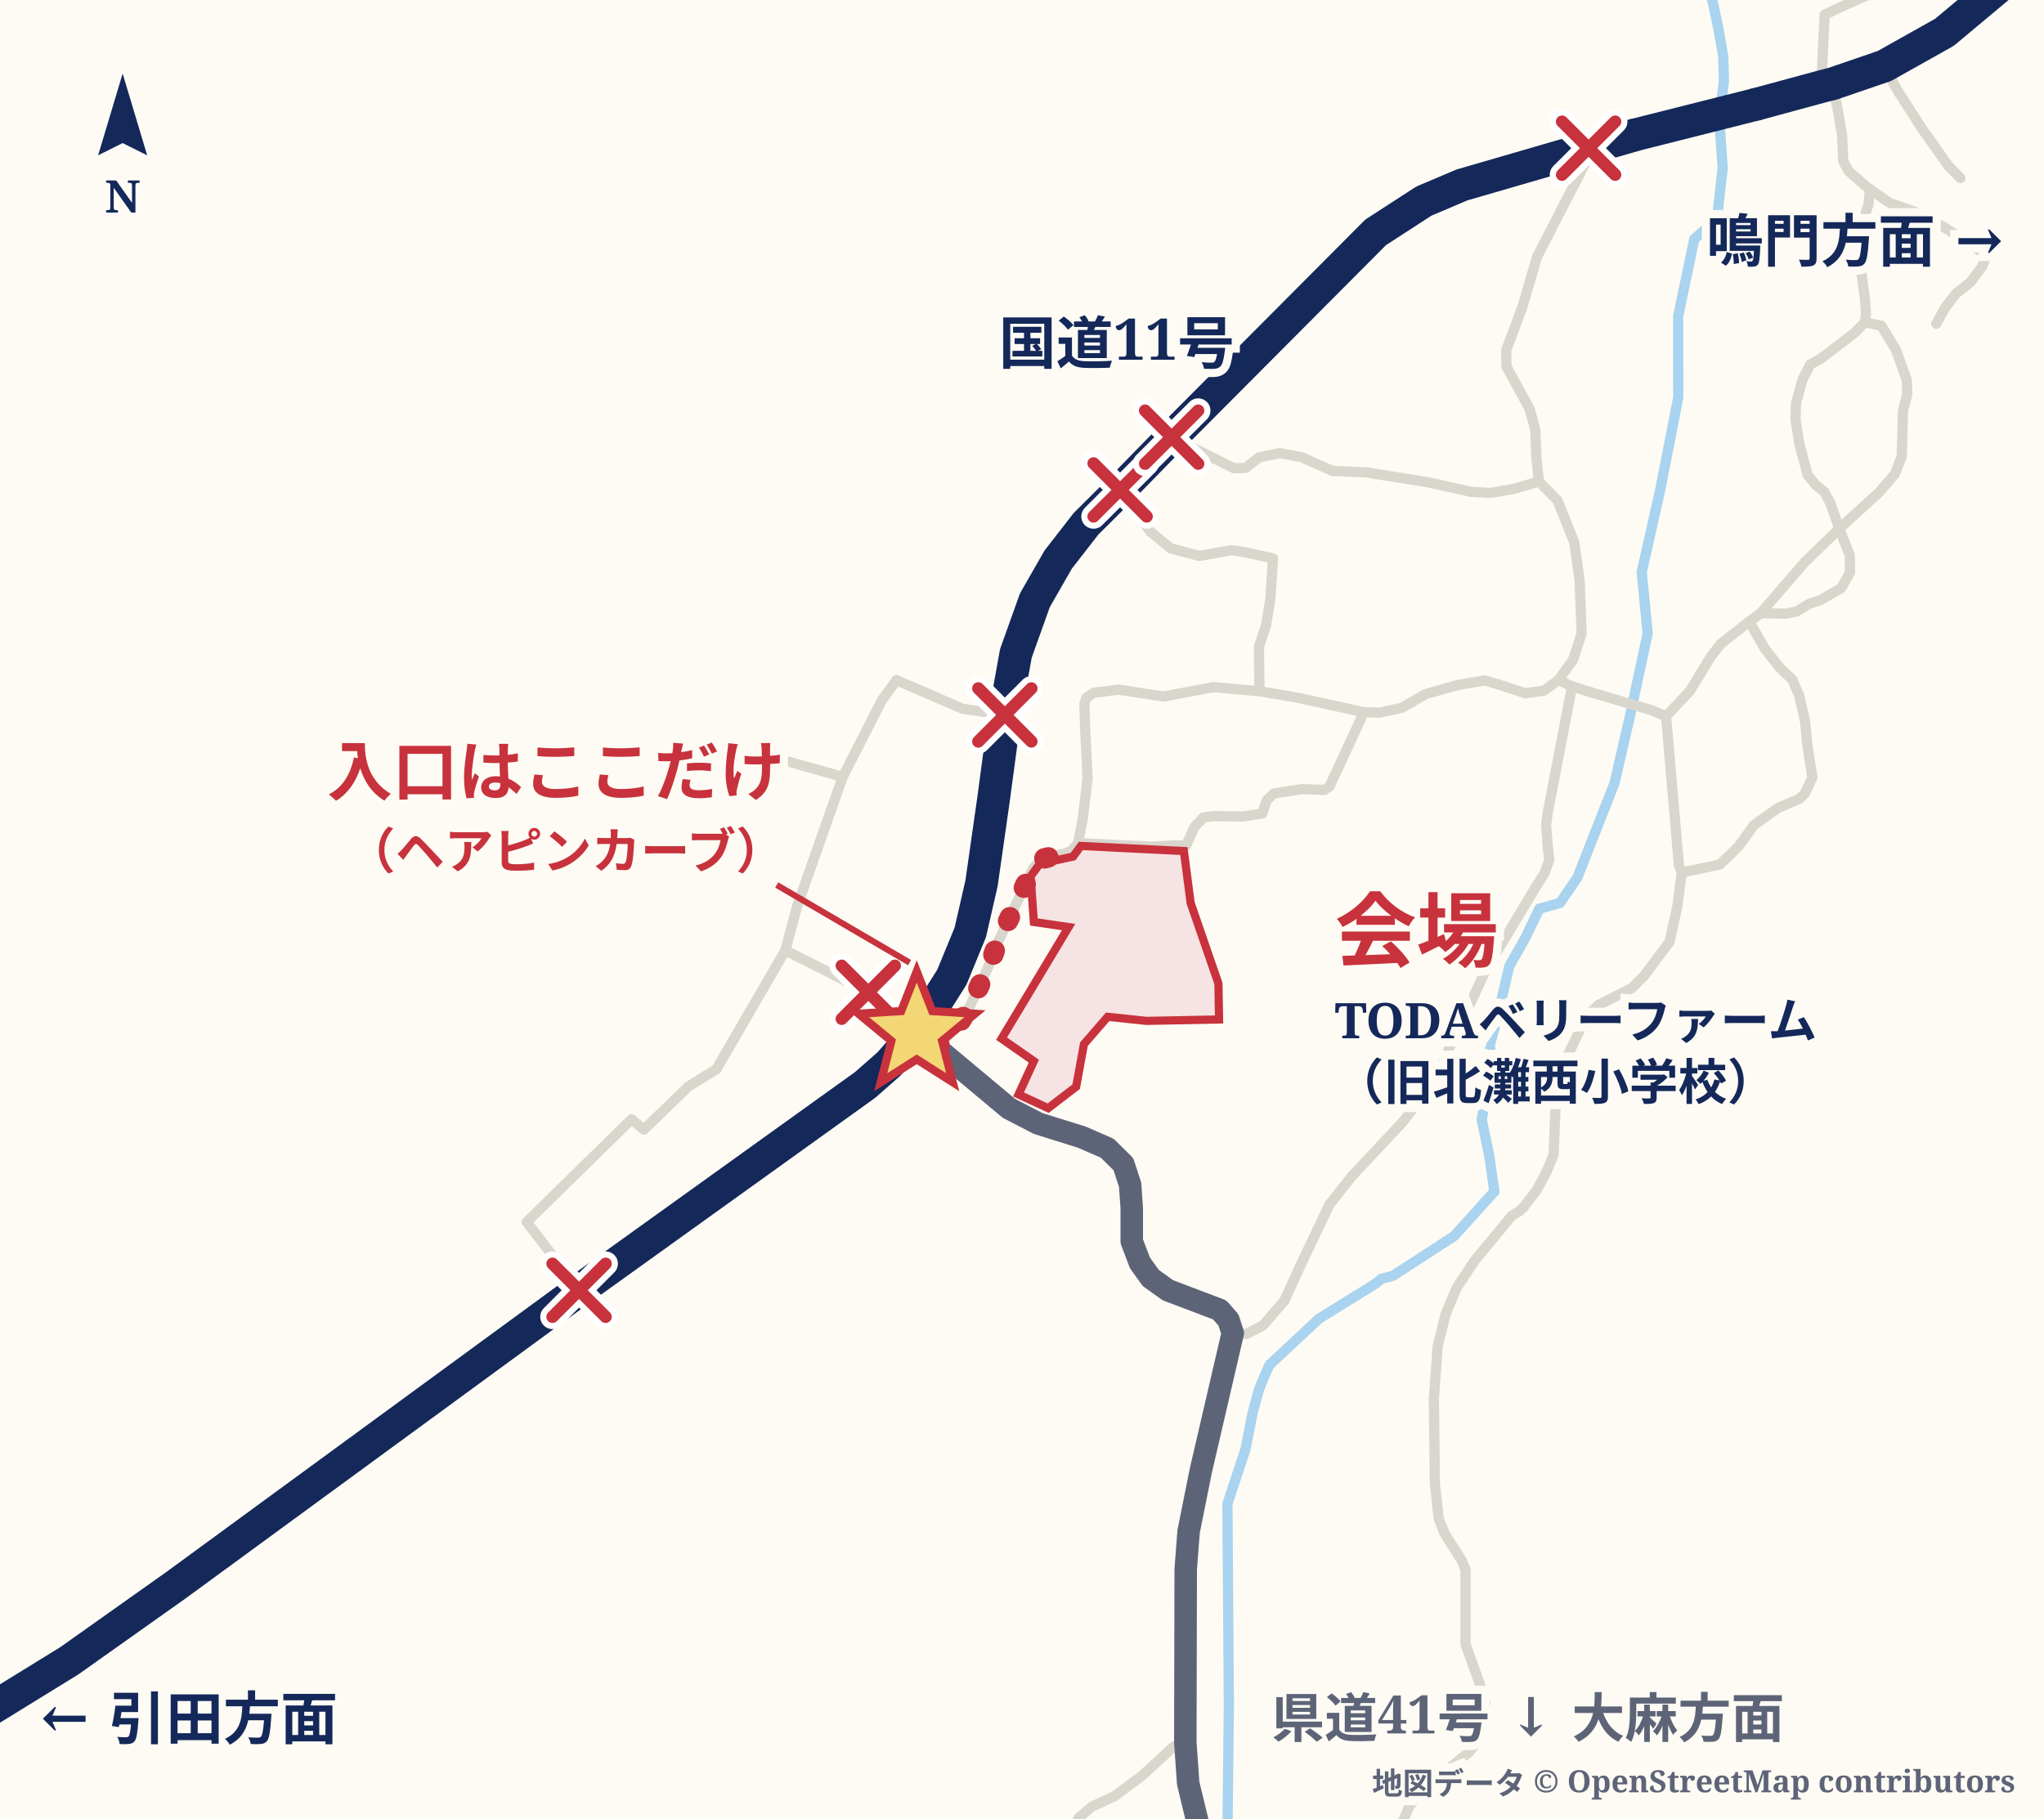
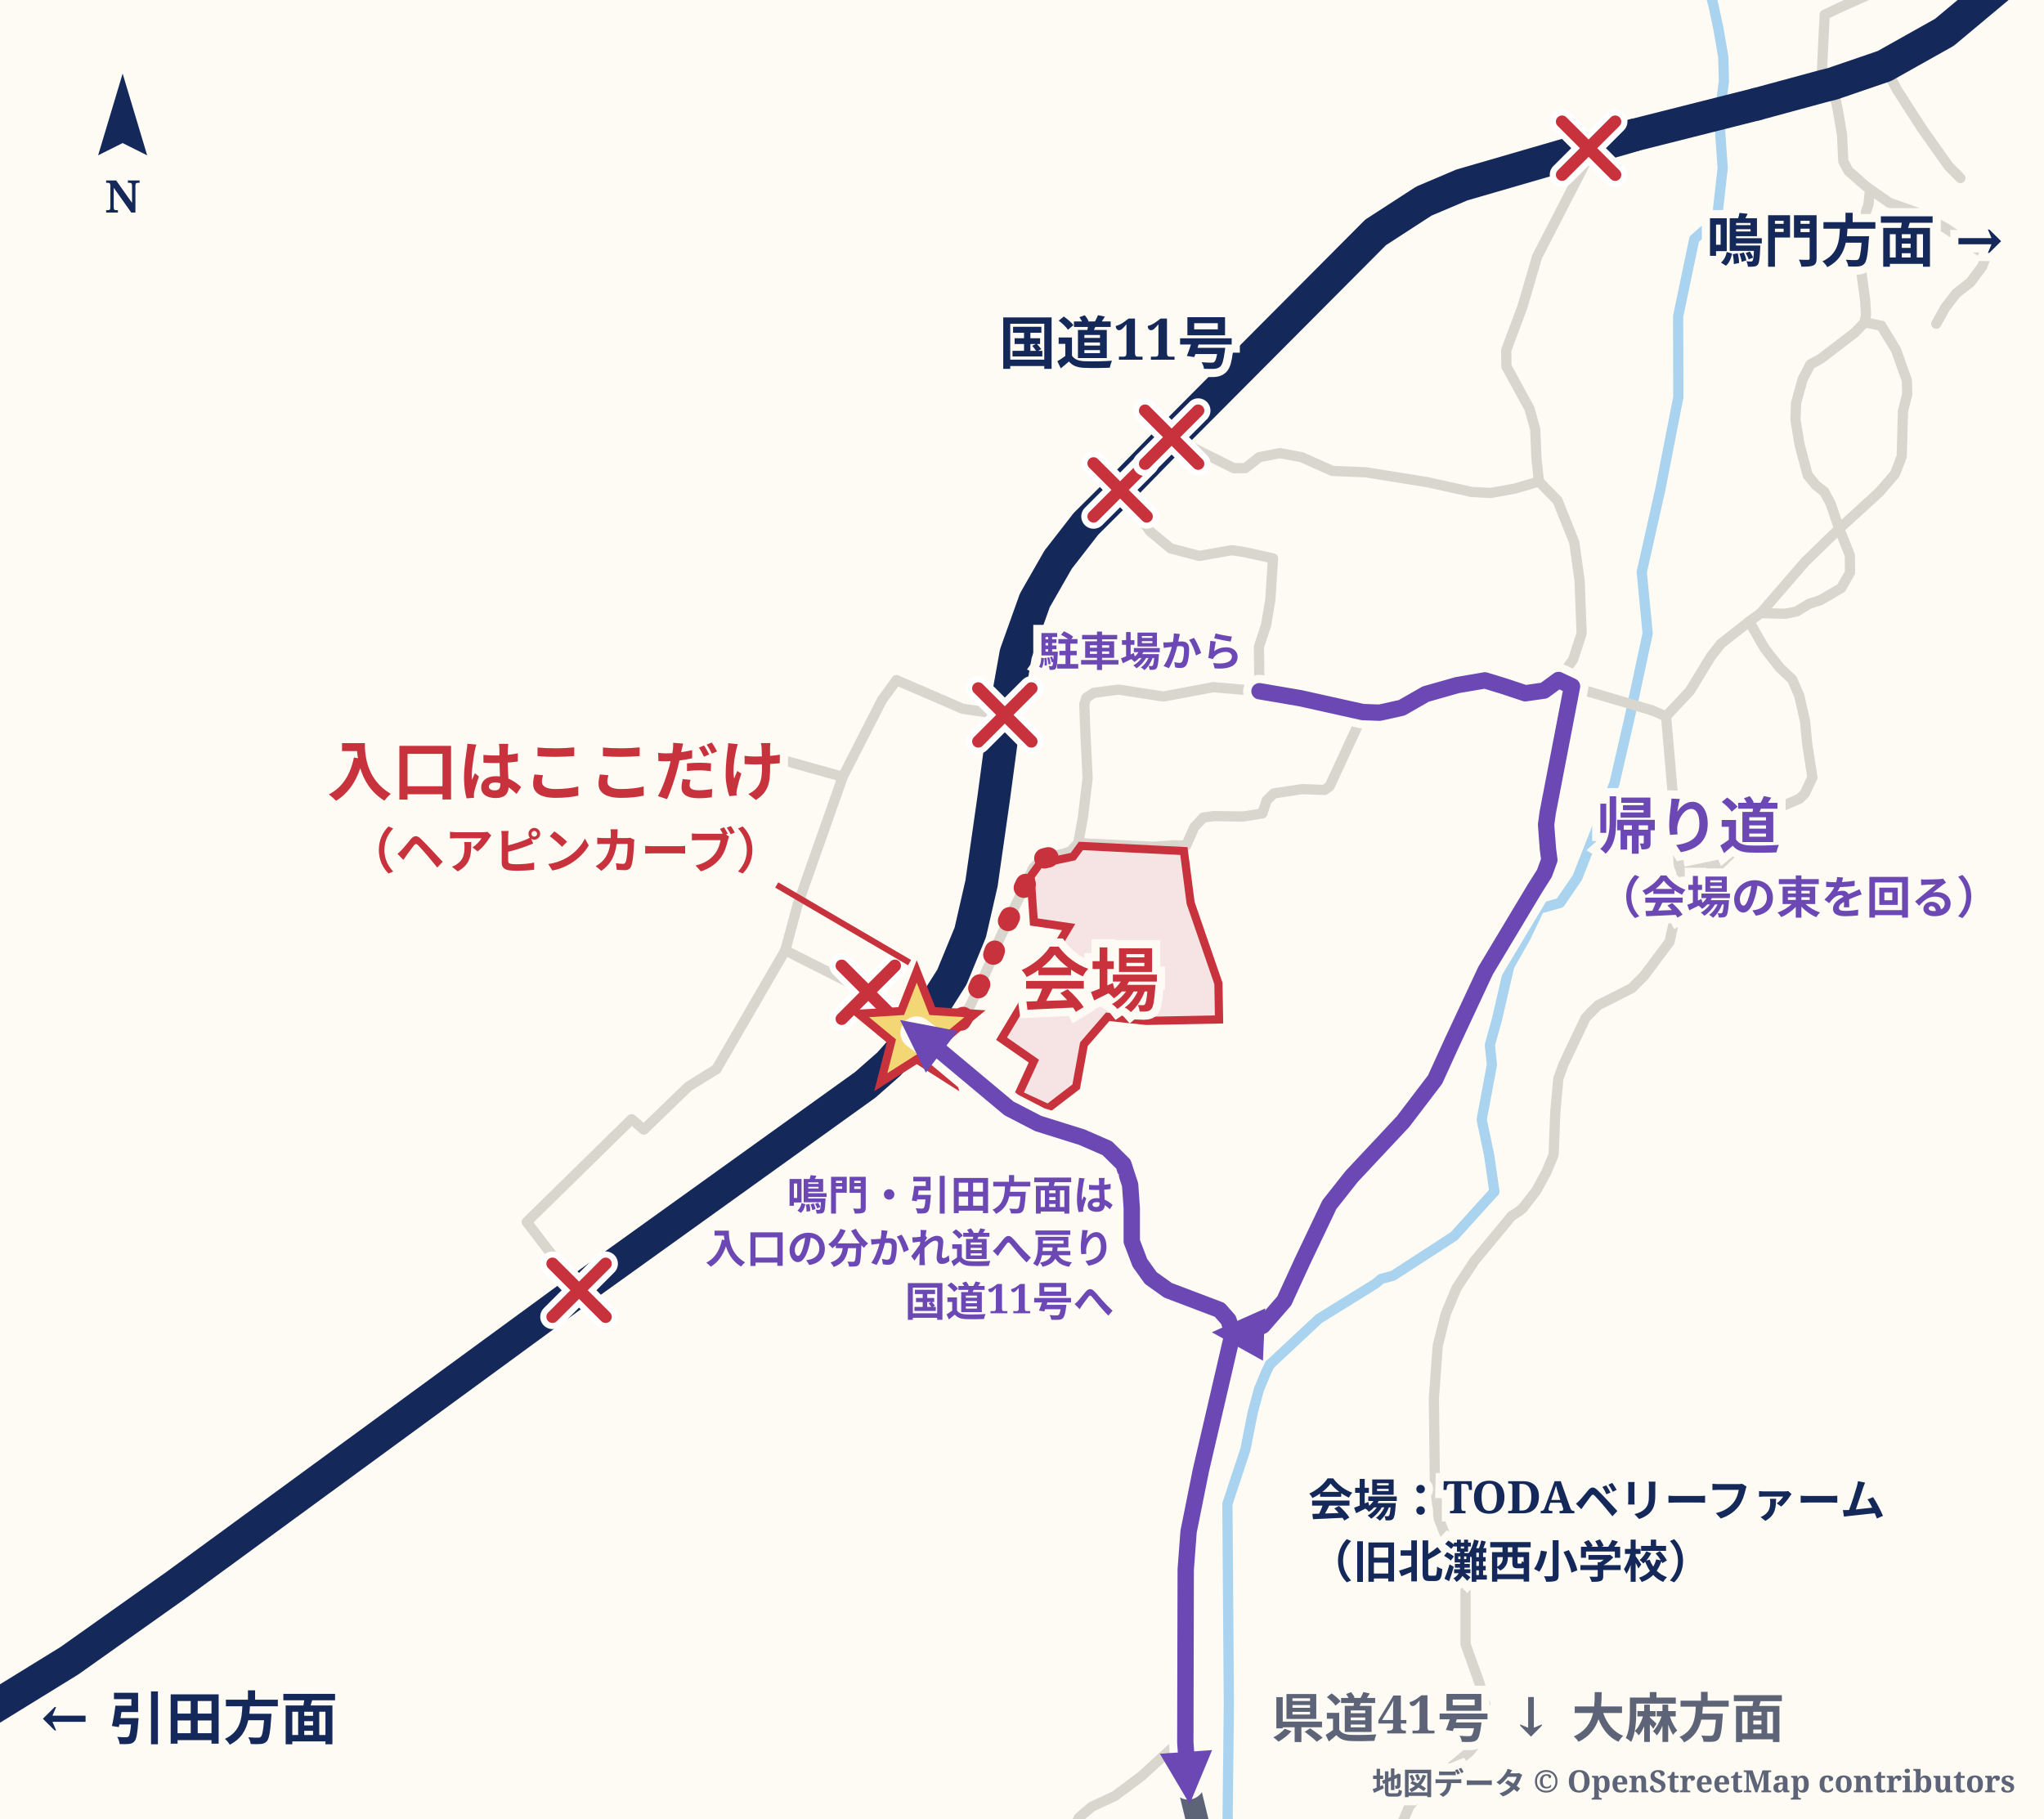
<svg xmlns="http://www.w3.org/2000/svg" viewBox="0 0 1000 890" role="img" aria-labelledby="t d">
  <rect width="1000" height="890" fill="#FDFBF4" />
  <g fill="none" stroke-linecap="round" stroke-linejoin="round">
    <path d="M26.6,2291.3 L22.6,2264.9 L26.1,2249.5 L32.2,2231.3 L39.6,2218.4 L55.9,2199.3 L68.2,2183.9 L75.9,2172.2 L85.4,2148.0 L91.7,2142.8 L90.9,2137.3 L77.6,2111.0 L76.6,2101.8 L73.9,2096.4 L68.8,2091.7 L55.1,2067.1 L46.7,2052.5 L40.6,2029.5 L41.8,2012.6 L46.5,1997.5 L55.9,1983.7 L65.8,1975.5 L79.0,1966.6 L91.8,1964.9 L100.9,1967.5 L131.5,1966.4 L139.1,1964.6 L149.6,1963.9 L164.4,1957.9 L171.3,1951.3 L186.9,1943.4 L203.3,1932.5 L213.4,1921.6 L217.4,1910.3 L215.6,1907.6 L216.8,1902.6 L215.8,1891.6 L219.6,1880.3 L226.2,1859.9 L228.6,1849.9 L231.7,1839.9 L236.8,1831.3 L251.4,1809.7 L280.6,1786.3 L288.9,1776.8 L304.3,1773.0 L310.9,1769.2 L316.5,1765.5 L314.5,1755.8 L336.2,1731.2 L348.5,1721.5 L351.2,1719.7 L353.9,1714.8 L358.2,1711.5 L364.7,1704.6 L364.9,1700.6 L363.1,1695.4 L358.9,1692.1 L350.7,1691.4 L348.4,1687.9 L350.3,1679.2 L362.5,1661.6 L373.1,1639.7 L387.1,1622.2 L395.4,1613.9 L401.7,1609.5 L410.4,1605.1 L421.6,1601.2 L436.1,1598.3 L441.4,1595.9 L454.5,1592.0 L466.7,1583.9 L473.4,1577.9 L481.1,1566.7 L482.6,1562.3 L488.4,1550.1 L494.2,1530.6 L495.6,1522.9 L495.2,1510.1 L490.4,1477.5 L488.9,1457.5 L475.6,1416.9 L467.5,1386.9 L466.2,1359.2 L474.7,1333.1 L485.1,1310.0 L497.2,1283.9 L520.2,1248.0 L541.5,1216.4 L558.0,1197.2 L582.6,1179.4 L596.9,1170.2 L617.2,1151.7 L623.5,1142.9 L625.9,1138.5 L628.9,1129.8 L625.0,1115.0 L632.1,1087.0 L630.7,1063.5 L620.1,1022.6 L615.3,996.4 L607.0,971.3 L607.0,953.8 L609.7,932.1 L600.6,889.7 L601.2,833.9 L600.5,735.8 L609.3,709.2 L612.9,691.0 L616.0,679.6 L619.6,671.0 L621.2,667.7" stroke="#A9D3EE" stroke-width="5" />
    <path d="M621.2,667.7 L645.3,645.2 L672.9,628.1 L675.8,625.7 L681.5,624.2 L711.4,604.8 L731.1,583.0" stroke="#A9D3EE" stroke-width="5" />
    <path d="M731.1,583.0 L728.6,565.5 L724.9,547.8 L729.9,521.0 L728.9,511.3 L732.4,498.6 L738.4,472.7 L746.4,458.6 L753.1,444.6 L763.2,441.8 L771.7,429.4 L789.9,383.1 L797.4,350.5 L806.1,309.9 L803.2,279.9 L812.3,239.4 L821.1,194.3 L821.0,154.8 L828.9,117.0 L840.0,107.1 L842.8,82.2 L841.1,58.0 L843.4,39.7 L843.1,27.9 L840.8,14.5 L838.2,2.2 L829.7,-27.9" stroke="#A9D3EE" stroke-width="5" />
    <path d="M896.5,41.0 L899.3,54.8 L901.2,66.1 L901.8,78.9 L904.3,83.6 L912.7,91.0 L914.9,92.6 L924.3,99.2 L937.3,103.8 L951.5,111.4 L971.8,124.9 L969.7,130.5 L964.0,138.1 L957.1,143.5 L951.6,150.6 L947.3,158.4" stroke="#D9D6CE" stroke-width="5" />
    <path d="M616.2,338.2 L636.1,341.6 L666.7,348.4 L675.0,348.7 L685.8,346.3 L697.5,339.6 L713.0,335.2 L726.5,332.9 L736.0,335.8 L746.2,339.2 L755.4,337.9 L762.5,332.7" stroke="#D9D6CE" stroke-width="5" />
    <path d="M752.9,235.6 L741.0,239.1 L729.2,241.2 L720.0,240.7 L698.2,235.9 L668.3,231.1 L651.8,230.4 L636.8,223.7 L626.1,221.7 L616.1,223.7 L609.3,229.0 L603.7,229.1 L573.2,213.9" stroke="#D9D6CE" stroke-width="5" />
    <path d="M616.2,338.2 L615.9,316.5 L619.4,305.9 L621.5,293.4 L622.8,273.2 L608.7,270.1 L602.6,269.2 L586.7,272.0 L572.7,268.3 L562.7,260.0 L548.0,239.7" stroke="#D9D6CE" stroke-width="5" />
    <path d="M815.1,350.5 L808.0,347.5" stroke="#D9D6CE" stroke-width="5" />
    <path d="M283.9,1230.6 L270.9,1233.2" stroke="#D9D6CE" stroke-width="5" />
    <path d="M777.6,338.5 L769.1,335.8" stroke="#D9D6CE" stroke-width="5" />
    <path d="M899.8,258.7 L883.1,274.9 L861.4,300.0" stroke="#D9D6CE" stroke-width="5" />
    <path d="M491.6,349.8 L471.0,346.8 L438.6,332.8" stroke="#D9D6CE" stroke-width="5" />
    <path d="M808.0,347.5 L777.6,338.5" stroke="#D9D6CE" stroke-width="5" />
    <path d="M616.2,338.2 L593.6,336.2 L569.2,340.8 L547.2,337.4 L535.1,339.0 L531.5,341.4 L530.5,344.5 L530.9,356.4 L531.4,366.5 L532.1,380.7 L529.8,399.9 L527.5,412.5 L523.8,416.5 L520.7,417.6 L510.0,420.2 L505.5,424.7 L501.8,432.5 L487.9,461.7 L485.1,469.6 L474.6,492.2 L468.6,501.8 L458.2,512.7" stroke="#D9D6CE" stroke-width="5" />
    <path d="M270.9,1233.2 L254.9,1244.3 L250.5,1248.5 L221.3,1281.3" stroke="#D9D6CE" stroke-width="5" />
    <path d="M438.6,332.8 L431.5,342.5 L412.3,380.1" stroke="#D9D6CE" stroke-width="5" />
    <path d="M384.2,465.0 L424.8,485.5 L448.5,505.3" stroke="#D9D6CE" stroke-width="5" />
    <path d="M382.0,371.6 L412.3,380.1 L390.1,443.1 L384.2,465.0" stroke="#D9D6CE" stroke-width="5" />
    <path d="M384.2,465.0 L350.5,523.1" stroke="#D9D6CE" stroke-width="5" />
    <path d="M579.9,852.5 L574.2,854.6 L558.6,868.9 L545.5,878.7 L534.1,884.0 L527.8,889.4 L525.4,894.5 L522.8,903.2 L507.3,950.8 L501.3,958.1 L490.8,965.5 L486.4,969.8 L473.5,990.5 L462.9,1000.1 L457.4,1007.7 L445.5,1040.1 L442.9,1049.3 L443.4,1087.8 L442.5,1092.9 L441.5,1096.1 L438.3,1099.7 L425.6,1106.9 L420.6,1111.5 L411.2,1123.7 L403.2,1133.9 L396.0,1138.2 L389.7,1141.1 L369.1,1165.7 L347.3,1180.6 L336.8,1189.1 L330.1,1200.7 L320.2,1209.9 L299.0,1223.5 L283.9,1230.6" stroke="#D9D6CE" stroke-width="5" />
    <path d="M1306.7,-297.8 L1328.7,-272.4 L1349.6,-292.9 L1353.1,-296.2 L1359.8,-296.6 L1362.9,-293.9 L1362.6,-286.5 L1358.2,-274.8 L1358.9,-269.8 L1362.1,-266.1 L1365.4,-266.6 L1373.7,-273.3 L1385.3,-277.8 L1398.4,-275.7 L1404.8,-272.6 L1397.8,-261.0 L1397.6,-256.9 L1400.2,-254.5 L1408.4,-252.6 L1409.4,-249.5 L1405.7,-239.7 L1407.6,-234.3 L1412.9,-226.6 L1409.6,-209.5 L1405.7,-198.3 L1405.2,-192.9 L1410.4,-190.9 L1420.2,-198.8 L1436.2,-210.1 L1447.4,-213.4 L1462.4,-214.4" stroke="#D9D6CE" stroke-width="5" />
    <path d="M739.5,595.0 L721.3,617.0 L712.6,630.2 L707.3,642.9 L703.4,658.4 L701.5,684.2 L702.0,726.1 L703.9,743.1 L706.8,750.4 L715.1,763.5 L717.0,767.9 L717.0,804.5 L723.8,823.5 L726.6,833.1 L726.2,844.4 L724.2,850.3 L718.9,857.1 L696.1,876.0 L689.4,883.9 L686.0,892.1 L684.1,900.9 L684.1,923.3 L689.9,960.8 L690.9,976.3 L690.9,1032.4 L640.4,1034.3 L642.9,1082.5 L645.3,1104.9 L649.6,1127.8 L648.7,1142.4 L646.8,1147.9 L643.4,1153.2 L633.7,1162.9 L611.6,1171.9 L603.2,1178.7 L596.9,1186.3 L593.2,1187.8 L589.4,1187.5" stroke="#D9D6CE" stroke-width="5" />
    <path d="M-353.1,1267.9 L-361.4,1260.2 L-371.3,1254.5 L-383.9,1250.8 L-401.0,1246.4 L-410.8,1247.6 L-418.9,1252.6 L-423.8,1261.7 L-425.4,1270.0 L-424.7,1281.5 L-419.2,1335.8 L-418.4,1351.8 L-421.3,1360.7 L-425.9,1365.7 L-436.9,1371.7 L-468.5,1382.9 L-475.9,1390.2 L-480.0,1396.9 L-480.6,1405.6 L-479.0,1413.2 L-473.4,1420.4 L-466.7,1429.5 L-464.1,1439.3 L-464.0,1449.3 L-466.7,1460.8 L-467.4,1471.5 L-462.5,1486.0 L-455.0,1493.9 L-444.9,1499.9 L-433.3,1502.3 L-419.0,1501.1 L-405.7,1501.0 L-396.2,1503.4 L-384.2,1511.5 L-367.7,1531.4 L-359.0,1550.2 L-357.9,1561.4 L-359.2,1569.6 L-366.4,1581.3 L-375.1,1587.6 L-383.4,1590.3 L-394.4,1590.2 L-405.6,1590.8 L-412.9,1595.3 L-415.3,1600.8 L-415.3,1606.5 L-412.3,1612.4 L-402.2,1617.6 L-404.6,1624.3 L-406.8,1638.0 L-427.6,1705.9 L-432.5,1722.1 L-437.3,1734.2 L-451.4,1756.1 L-455.2,1767.4 L-456.0,1777.4 L-451.9,1795.4 L-451.8,1804.3 L-453.7,1813.9 L-455.7,1824.2 L-455.8,1837.2" stroke="#D9D6CE" stroke-width="5" />
    <path d="M350.5,523.1 L336.8,531.6 L315.0,552.7 L309.0,547.6 L257.7,597.9 L283.3,631.3" stroke="#D9D6CE" stroke-width="5" />
    <path d="M628.3,636.5 L617.8,648.6 L609.9,652.6 L603.1,652.3" stroke="#D9D6CE" stroke-width="5" />
    <path d="M757.3,415.4 L758.0,420.7 L755.6,427.3 L750.8,434.9 L726.8,474.9 L710.4,510.0" stroke="#D9D6CE" stroke-width="5" />
    <path d="M769.1,335.8 L757.2,397.6 L756.4,403.5 L757.3,415.4" stroke="#D9D6CE" stroke-width="5" />
    <path d="M861.4,300.0 L873.5,300.3 L878.9,299.2 L885.2,295.4 L890.7,293.6 L900.8,287.7 L905.1,280.1 L905.0,271.7 L902.4,265.1 L899.8,258.7" stroke="#D9D6CE" stroke-width="5" />
    <path d="M752.9,235.6 L762.0,244.9 L770.2,265.4 L772.8,284.1 L773.8,309.9 L769.6,322.8 L762.5,332.7 L769.1,335.8" stroke="#D9D6CE" stroke-width="5" />
    <path d="M-389.9,982.8 L-387.4,1003.2 L-376.8,1051.5 L-366.7,1074.8 L-354.5,1091.3 L-343.5,1102.0 L-332.0,1106.0 L-321.6,1105.5 L-313.1,1102.6 L-302.4,1095.1 L-292.2,1093.8 L-282.8,1098.0 L-277.7,1106.7 L-279.6,1116.7 L-288.3,1124.2 L-296.7,1125.4 L-305.4,1123.7 L-313.1,1125.5 L-320.0,1133.4 L-320.9,1140.7 L-317.7,1148.1 L-309.6,1152.3 L-300.7,1152.1 L-285.2,1147.2 L-261.0,1135.7 L-242.7,1121.0 L-234.7,1117.2 L-224.5,1117.1 L-215.9,1120.5 L-209.6,1127.5 L-205.5,1138.9 L-197.6,1165.2 L-190.7,1172.4 L-181.5,1175.1 L-172.3,1175.1 L-163.3,1170.9 L-154.8,1167.9 L-144.9,1169.0 L-137.1,1174.7 L-133.3,1185.8 L-136.0,1195.2 L-142.5,1201.9 L-153.4,1205.7 L-165.8,1207.0 L-182.9,1205.3 L-201.1,1201.2 L-219.1,1195.6 L-228.1,1197.7 L-234.9,1204.6 L-236.8,1213.1 L-236.7,1225.5 L-242.8,1236.1 L-249.2,1241.4 L-263.1,1246.8 L-272.5,1252.0 L-280.1,1260.4 L-297.3,1282.1 L-308.6,1296.0 L-315.5,1299.7 L-323.1,1300.4 L-329.3,1298.3 L-335.8,1293.3 L-353.1,1267.9" stroke="#D9D6CE" stroke-width="5" />
    <path d="M920.4,159.4 L927.6,171.2 L932.9,186.1 L933.1,192.9 L931.0,201.1 L930.4,223.3 L927.1,231.9 L919.3,240.9 L899.8,258.7" stroke="#D9D6CE" stroke-width="5" />
    <path d="M778.4,495.2 L775.7,498.1 L765.0,520.6 L762.4,527.7 L760.9,544.3 L760.1,564.9 L756.6,573.4 L751.6,582.6 L745.1,591.0" stroke="#D9D6CE" stroke-width="5" />
    <path d="M815.1,350.5 L821.4,423.5 L822.8,426.9 L820.6,443.5 L816.8,460.8 L804.3,477.5 L798.3,483.5 L781.9,491.8 L778.4,495.2" stroke="#D9D6CE" stroke-width="5" />
    <path d="M710.4,510.0 L702.1,528.2 L686.4,548.8 L661.3,575.6 L650.4,589.4 L637.2,617.1 L628.3,636.5" stroke="#D9D6CE" stroke-width="5" />
    <path d="M861.4,300.0 L855.8,304.1 L842.0,314.9 L837.1,321.1 L826.8,338.0 L815.1,350.5" stroke="#D9D6CE" stroke-width="5" />
    <path d="M777.2,72.5 L775.8,79.4 L752.0,125.6 L744.8,150.2 L736.9,171.3 L737.0,179.3 L748.3,200.0 L751.1,210.1 L751.7,224.4 L752.9,235.6" stroke="#D9D6CE" stroke-width="5" />
    <path d="M1053.4,-86.2 L1042.3,-80.4 L1023.6,-65.3 L1006.2,-51.8 L988.6,-38.9 L952.4,-15.1 L940.5,-8.4 L923.5,-4.5 L914.3,-2.7 L899.6,3.9 L892.7,7.2 L891.3,36.0 L892.1,42.1" stroke="#D9D6CE" stroke-width="5" />
    <path d="M914.9,92.6 L914.1,100.2 L912.1,105.9 L909.9,114.0 L909.6,125.4 L912.5,147.0 L912.9,153.8 L912.3,157.7 L907.4,162.8 L890.8,175.5 L885.7,178.3 L881.9,185.6 L878.7,197.2 L878.4,205.3 L880.4,217.5 L884.4,232.5 L888.3,237.3 L892.5,240.6 L895.6,246.4 L899.8,258.7" stroke="#D9D6CE" stroke-width="5" />
    <path d="M921.9,32.3 L928.2,44.1 L940.5,63.2 L953.4,81.4 L959.1,87.1" stroke="#D9D6CE" stroke-width="5" />
    <path d="M586.2,1139.6 L579.5,1148.4 L569.9,1176.1 L562.9,1186.3 L552.5,1194.4 L533.3,1206.6 L526.7,1214.3 L514.0,1234.6 L501.5,1253.6 L494.2,1267.6 L472.4,1310.3 L459.1,1342.3 L448.4,1365.7 L446.7,1375.2 L447.1,1385.7 L450.5,1396.8 L454.5,1409.2" stroke="#D9D6CE" stroke-width="5" />
    <path d="M527.5,412.5 L564.0,414.3 L574.1,413.6 L580.3,413.7 L584.3,404.7 L588.7,400.0 L593.8,399.3 L608.2,399.5 L617.6,398.0 L619.7,391.6 L623.2,388.2 L637.1,386.1 L648.0,386.5 L650.5,384.7 L665.8,351.7 L666.7,348.4" stroke="#D9D6CE" stroke-width="5" />
    <path d="M855.8,304.1 L863.3,317.2 L870.7,326.7 L876.8,332.4 L880.3,340.5 L883.1,352.9 L884.2,364.4 L886.7,380.3 L883.0,388.2 L880.4,390.8 L869.9,395.3 L858.1,403.7 L850.6,414.1 L841.4,423.0 L822.8,426.9" stroke="#D9D6CE" stroke-width="5" />
    <path d="M912.3,157.7 L920.4,159.4" stroke="#D9D6CE" stroke-width="5" />
    <path d="M743.1,592.7 L739.5,595.0" stroke="#D9D6CE" stroke-width="5" />
    <path d="M745.1,591.0 L743.1,592.7" stroke="#D9D6CE" stroke-width="5" />
    <path d="M590.1,1183.4 L590.6,1173.3 L588.8,1162.1" stroke="#5E6478" stroke-width="11" />
    <path d="M382.9,1597.7 L438.0,1560.9 L449.0,1551.0 L457.1,1540.2 L463.1,1529.0 L465.9,1515.8 L469.3,1485.1 L470.3,1464.5 L469.7,1451.2 L466.7,1439.6 L454.5,1409.2 L453.6,1398.4 L455.0,1391.0 L457.5,1385.7 L461.0,1381.0" stroke="#5E6478" stroke-width="11" />
    <path d="M483.2,1361.2 L487.1,1356.5 L490.6,1349.8 L492.5,1342.3 L497.1,1317.4 L498.6,1311.7 L501.7,1305.9 L533.9,1251.7 L542.7,1237.7 L550.0,1227.2 L558.5,1219.0 L577.7,1203.9 L581.7,1200.7 L584.9,1197.0 L587.3,1192.3 L589.4,1187.5 L590.1,1183.4" stroke="#5E6478" stroke-width="11" />
    <path d="M60.3,2180.9 L75.5,2156.5 L80.0,2147.1 L81.0,2143.1 L81.3,2138.1 L80.4,2132.7 L78.7,2127.8 L53.7,2078.1 L42.1,2053.0 L38.5,2039.0 L36.2,2023.8 L35.5,2013.3 L36.4,2003.2 L38.6,1997.6 L41.5,1992.3 L54.2,1978.0 L69.2,1966.0 L91.4,1957.0 L146.5,1946.8 L153.0,1943.2 L159.2,1937.5 L184.5,1910.0 L188.6,1901.9 L193.6,1888.9 L221.3,1828.4 L223.9,1824.8 L309.9,1746.6 L319.9,1733.5 L336.5,1696.8 L363.5,1625.6 L371.7,1609.7 L382.9,1597.7" stroke="#5E6478" stroke-width="11" />
    <path d="M461.0,1381.0 L483.2,1361.2" stroke="#5E6478" stroke-width="11" />
    <path d="M588.8,1162.1 L586.2,1139.6 L587.4,1129.4 L597.5,1085.0 L600.0,1046.8 L598.7,954.6 L595.2,929.9 L581.3,872.5 L579.9,852.5 L580.1,767.9 L581.5,749.4 L587.5,719.5 L603.1,652.3 L601.0,645.8 L596.7,640.9 L571.4,631.3 L563.0,625.3 L557.7,617.9 L553.7,607.4 L553.7,591.2 L552.9,579.7 L549.6,569.6 L541.7,561.8 L529.3,556.4 L507.9,549.7 L493.6,542.3 L458.2,512.7 L448.5,505.3" stroke="#5E6478" stroke-width="11" />
    <path d="M859.3,51.0 L799.5,66.1" stroke="#14285A" stroke-width="16" />
    <path d="M799.5,66.1 L795.9,67.2 L777.2,72.5 L715.2,90.5 L696.6,98.4 L673.0,113.7 L573.2,213.9 L548.0,239.7 L531.3,256.3 L517.7,273.8 L506.3,293.7 L497.0,319.7 L491.6,349.8 L486.1,390.9 L480.2,432.2 L474.7,456.2 L465.7,478.1 L448.5,505.3 L434.9,520.6 L423.3,530.8 L283.3,631.3 L86.1,775.6 L33.9,812.6 L-15.6,843.1 L-107.5,898.1 L-141.4,915.0 L-188.8,934.4 L-236.8,950.5 L-292.2,966.9 L-328.5,975.6 L-368.7,981.9 L-389.9,982.8 L-438.6,983.4 L-488.2,981.7 L-533.8,979.2 L-564.1,979.8 L-589.3,983.2 L-617.7,990.3 L-645.1,1001.2 L-692.9,1027.6 L-728.7,1046.9 L-760.4,1059.4 L-789.4,1066.3 L-814.2,1068.7 L-868.4,1068.3 L-940.4,1067.5 L-968.8,1070.6 L-993.9,1074.6 L-1029.5,1081.0" stroke="#14285A" stroke-width="16" />
    <path d="M4807.9,-400.3 L4802.4,-405.8 L4785.6,-427.2 L4769.6,-450.6 L4734.4,-503.7 L4722.2,-520.7 L4703.8,-539.5 L4687.4,-549.6 L4669.1,-558.8 L4648.6,-564.1 L4628.2,-565.9 L4606.9,-565.1 L4476.6,-548.9 L4450.6,-546.7 L4430.4,-547.1 L4407.5,-547.7 L4384.7,-549.9 L4151.3,-575.1 L4130.6,-579.0 L4110.3,-585.3 L4071.0,-605.5 L4051.9,-612.1 L4036.0,-614.4 L4012.0,-613.7 L3978.5,-610.2 L3954.7,-604.3 L3935.0,-596.3 L3872.6,-564.2 L3846.6,-552.7 L3810.0,-540.5 L3660.7,-499.0 L3604.9,-485.7 L3565.3,-481.4 L3522.5,-477.9 L3490.1,-475.7 L3468.9,-476.5 L3448.7,-478.5 L3429.2,-483.4 L3363.0,-501.9 L3341.7,-506.9 L3320.6,-509.1 L3293.3,-509.4 L3234.8,-509.0 L3208.0,-510.3 L3188.1,-512.0 L3170.9,-514.7 L3151.2,-517.9 L3074.5,-538.0 L3057.1,-540.6 L3041.8,-542.4 L2996.3,-544.5 L2991.3,-544.7 L2947.7,-544.6 L2908.5,-543.3 L2887.8,-544.7 L2873.2,-545.7 L2867.5,-546.6 L2800.4,-557.4 L2763.2,-561.5 L2733.6,-561.9 L2709.3,-559.9 L2684.4,-556.5 L2632.8,-546.2 L2598.3,-540.8 L2581.6,-539.5 L2563.2,-539.3 L2539.1,-539.6 L2504.0,-541.2 L2456.8,-542.0 L2402.3,-537.5 L2334.0,-532.8 L2238.1,-531.1 L2205.4,-528.2 L2157.8,-518.6 L2090.3,-496.9 L2018.6,-475.8 L1944.2,-458.6 L1879.8,-447.2 L1797.6,-438.7 L1672.5,-429.0 L1620.4,-423.7 L1562.8,-415.6 L1506.1,-403.1 L1461.4,-390.0 L1417.1,-370.3 L1367.6,-342.1 L1306.7,-297.8 L1236.5,-240.7 L1197.9,-208.2 L1077.9,-107.0 L1053.4,-86.2 L1031.4,-62.0 L978.7,-7.1 L951.3,15.8 L921.9,32.3 L896.5,41.0 L892.1,42.1 L859.3,51.0" stroke="#14285A" stroke-width="16" />
  </g>
  <path d="M512.8,542.2 L526.5,531.7 L530.3,510.9 L541.9,497.5 L560.9,499.5 L596.4,498.8 L596.1,481.2 L582.5,441.8 L579.2,416.4 L528.8,413.9 L525.0,419.1 L508.7,422.6 L504.2,428.8 L505.8,451.1 L522.8,453.6 L490.0,508.2 L505.8,519.2 L498.3,535.5 L512.8,542.2Z" fill="#F6E3E3" stroke="#C8323C" stroke-width="4" />
  <path d="M458.2,512.7 L468.6,501.8 L474.6,492.2 L485.1,469.6 L487.9,461.7 L501.8,432.5 L505.5,424.7 L510.0,420.2 L520.7,417.6 L523.8,416.5" fill="none" stroke="#C8323C" stroke-width="10" stroke-linecap="round" stroke-dasharray="2 16" />
  <g stroke="#fff" stroke-width="12" stroke-linecap="round">
    <path d="M270.3,618.3L296.3,644.3M296.3,618.3L270.3,644.3" />
  </g>
  <g stroke="#C8323C" stroke-width="6" stroke-linecap="round">
    <path d="M270.3,618.3L296.3,644.3M296.3,618.3L270.3,644.3" />
  </g>
  <g stroke="#fff" stroke-width="12" stroke-linecap="round">
    <path d="M411.8,472.5L437.8,498.5M437.8,472.5L411.8,498.5" />
  </g>
  <g stroke="#C8323C" stroke-width="6" stroke-linecap="round">
    <path d="M411.8,472.5L437.8,498.5M437.8,472.5L411.8,498.5" />
  </g>
  <g stroke="#fff" stroke-width="12" stroke-linecap="round">
    <path d="M478.6,336.8L504.6,362.8M504.6,336.8L478.6,362.8" />
  </g>
  <g stroke="#C8323C" stroke-width="6" stroke-linecap="round">
    <path d="M478.6,336.8L504.6,362.8M504.6,336.8L478.6,362.8" />
  </g>
  <g stroke="#fff" stroke-width="12" stroke-linecap="round">
    <path d="M535.0,226.7L561.0,252.7M561.0,226.7L535.0,252.7" />
  </g>
  <g stroke="#C8323C" stroke-width="6" stroke-linecap="round">
    <path d="M535.0,226.7L561.0,252.7M561.0,226.7L535.0,252.7" />
  </g>
  <g stroke="#fff" stroke-width="12" stroke-linecap="round">
    <path d="M560.2,200.9L586.2,226.9M586.2,200.9L560.2,226.9" />
  </g>
  <g stroke="#C8323C" stroke-width="6" stroke-linecap="round">
    <path d="M560.2,200.9L586.2,226.9M586.2,200.9L560.2,226.9" />
  </g>
  <g stroke="#fff" stroke-width="12" stroke-linecap="round">
    <path d="M764.2,59.5L790.2,85.5M790.2,59.5L764.2,85.5" />
  </g>
  <g stroke="#C8323C" stroke-width="6" stroke-linecap="round">
    <path d="M764.2,59.5L790.2,85.5M790.2,59.5L764.2,85.5" />
  </g>
  <polygon points="448.5,475.3 456.1,494.7 477.0,496.0 460.9,509.3 466.1,529.5 448.5,518.3 430.9,529.5 436.1,509.3 420.0,496.0 440.9,494.7" fill="#F3D774" stroke="#C8323C" stroke-width="4" />
-   <text x="653" y="470" font-size="40" fill="#C8323C" text-anchor="start" font-family="Shippori Mincho, Hiragino Mincho ProN, Yu Mincho, serif" font-weight="700" stroke="#FDFBF4" stroke-width="8" paint-order="stroke">会場</text>
-   <text x="653" y="508" font-size="24" fill="#14285A" text-anchor="start" font-family="Shippori Mincho, Hiragino Mincho ProN, Yu Mincho, serif" font-weight="700" stroke="#FDFBF4" stroke-width="8" paint-order="stroke">TODAベリーファーム</text>
-   <text x="653" y="538" font-size="24" fill="#14285A" text-anchor="start" font-family="Shippori Mincho, Hiragino Mincho ProN, Yu Mincho, serif" font-weight="700" stroke="#FDFBF4" stroke-width="8" paint-order="stroke">（旧北灘西小学校）</text>
+   <text x="533" y="492" font-size="34" fill="#C8323C" text-anchor="middle" font-family="Shippori Mincho, Hiragino Mincho ProN, Yu Mincho, serif" font-weight="700" stroke="#FDFBF4" stroke-width="8" paint-order="stroke">会場</text>
+   <text x="640" y="742" font-size="22" fill="#14285A" text-anchor="start" font-family="Shippori Mincho, Hiragino Mincho ProN, Yu Mincho, serif" font-weight="700" stroke="#FDFBF4" stroke-width="8" paint-order="stroke">会場：TODAベリーファーム</text>
+   <text x="640" y="772" font-size="22" fill="#14285A" text-anchor="start" font-family="Shippori Mincho, Hiragino Mincho ProN, Yu Mincho, serif" font-weight="700" stroke="#FDFBF4" stroke-width="8" paint-order="stroke">（旧北灘西小学校）</text>
  <path d="M445,471 L380,433" stroke="#C8323C" stroke-width="3" fill="none" />
  <text x="384" y="389" font-size="32" fill="#C8323C" text-anchor="end" font-family="Shippori Mincho, Hiragino Mincho ProN, Yu Mincho, serif" font-weight="700" stroke="#FDFBF4" stroke-width="8" paint-order="stroke">入口はここだけ</text>
  <text x="384" y="425" font-size="24" fill="#C8323C" text-anchor="end" font-family="Shippori Mincho, Hiragino Mincho ProN, Yu Mincho, serif" font-weight="700" stroke="#FDFBF4" stroke-width="8" paint-order="stroke">（ヘアピンカーブ）</text>
  <text x="980" y="128" font-size="28" fill="#14285A" text-anchor="end" font-family="Shippori Mincho, Hiragino Mincho ProN, Yu Mincho, serif" font-weight="700" stroke="#FDFBF4" stroke-width="8" paint-order="stroke">鳴門方面 →</text>
  <text x="20" y="850" font-size="28" fill="#14285A" text-anchor="start" font-family="Shippori Mincho, Hiragino Mincho ProN, Yu Mincho, serif" font-weight="700" stroke="#FDFBF4" stroke-width="8" paint-order="stroke">← 引田方面</text>
  <text x="622" y="850" font-size="26" fill="#5E6478" text-anchor="start" font-family="Shippori Mincho, Hiragino Mincho ProN, Yu Mincho, serif" font-weight="700" stroke="#FDFBF4" stroke-width="8" paint-order="stroke">県道41号 ↓ 大麻方面</text>
  <text x="604" y="178" font-size="28" fill="#14285A" text-anchor="end" font-family="Shippori Mincho, Hiragino Mincho ProN, Yu Mincho, serif" font-weight="700" stroke="#FDFBF4" stroke-width="8" paint-order="stroke">国道11号</text>
+   <defs>
+     <marker id="ah" viewBox="0 0 10 10" refX="6" refY="5" markerWidth="3.2" markerHeight="3.2" orient="auto-start-reverse">
+       <path d="M0,0 L10,5 L0,10Z" fill="#6B48B3" />
+     </marker>
+   </defs>
+   <path d="M616.2,338.2 L636.1,341.6 L666.7,348.4 L675.0,348.7 L685.8,346.3 L697.5,339.6 L713.0,335.2 L726.5,332.9 L736.0,335.8 L746.2,339.2 L755.4,337.9 L762.5,332.7 L769.1,335.8 L757.2,397.6 L756.4,403.5 L757.3,415.4 L757.3,415.4 L758.0,420.7 L755.6,427.3 L750.8,434.9 L726.8,474.9 L710.4,510.0 L710.4,510.0 L702.1,528.2 L686.4,548.8 L661.3,575.6 L650.4,589.4 L637.2,617.1 L628.3,636.5 L628.3,636.5 L617.8,648.6 L609.9,652.6 L603.1,652.3" fill="none" stroke="#FDFBF4" stroke-width="16" stroke-linecap="round" stroke-linejoin="round" />
+   <path d="M603.1,652.3 L601.0,645.8 L596.7,640.9 L571.4,631.3 L563.0,625.3 L557.7,617.9 L553.7,607.4 L553.7,591.2 L552.9,579.7 L549.6,569.6 L541.7,561.8 L529.3,556.4 L507.9,549.7 L493.6,542.3 L458.2,512.7 L448.5,505.3" fill="none" stroke="#FDFBF4" stroke-width="16" stroke-linecap="round" stroke-linejoin="round" />
+   <path d="M603.1,652.3 L587.5,719.5 L581.5,749.4 L580.1,767.9 L579.9,852.5 L581.3,872.5" fill="none" stroke="#FDFBF4" stroke-width="16" stroke-linecap="round" stroke-linejoin="round" />
+   <path d="M616.2,338.2 L636.1,341.6 L666.7,348.4 L675.0,348.7 L685.8,346.3 L697.5,339.6 L713.0,335.2 L726.5,332.9 L736.0,335.8 L746.2,339.2 L755.4,337.9 L762.5,332.7 L769.1,335.8 L757.2,397.6 L756.4,403.5 L757.3,415.4 L757.3,415.4 L758.0,420.7 L755.6,427.3 L750.8,434.9 L726.8,474.9 L710.4,510.0 L710.4,510.0 L702.1,528.2 L686.4,548.8 L661.3,575.6 L650.4,589.4 L637.2,617.1 L628.3,636.5 L628.3,636.5 L617.8,648.6 L609.9,652.6 L603.1,652.3" fill="none" stroke="#6B48B3" stroke-width="8" stroke-linecap="round" stroke-linejoin="round" marker-end="url(#ah)" />
+   <path d="M603.1,652.3 L601.0,645.8 L596.7,640.9 L571.4,631.3 L563.0,625.3 L557.7,617.9 L553.7,607.4 L553.7,591.2 L552.9,579.7 L549.6,569.6 L541.7,561.8 L529.3,556.4 L507.9,549.7 L493.6,542.3 L458.2,512.7 L448.5,505.3" fill="none" stroke="#6B48B3" stroke-width="8" stroke-linecap="round" stroke-linejoin="round" marker-end="url(#ah)" />
+   <path d="M603.1,652.3 L587.5,719.5 L581.5,749.4 L580.1,767.9 L579.9,852.5 L581.3,872.5" fill="none" stroke="#6B48B3" stroke-width="8" stroke-linecap="round" stroke-linejoin="round" marker-end="url(#ah)" />
+   <text x="781" y="415" font-size="30" fill="#6B48B3" text-anchor="start" font-family="Shippori Mincho, Hiragino Mincho ProN, Yu Mincho, serif" font-weight="700" stroke="#FDFBF4" stroke-width="8" paint-order="stroke">帰り道</text>
+   <text x="781" y="447" font-size="22" fill="#6B48B3" text-anchor="start" font-family="Shippori Mincho, Hiragino Mincho ProN, Yu Mincho, serif" font-weight="700" stroke="#FDFBF4" stroke-width="8" paint-order="stroke">（会場の東を回る）</text>
+   <text x="545" y="592" font-size="20" fill="#6B48B3" text-anchor="end" font-family="Shippori Mincho, Hiragino Mincho ProN, Yu Mincho, serif" font-weight="700" stroke="#FDFBF4" stroke-width="8" paint-order="stroke">鳴門・引田方面は</text>
+   <text x="545" y="618" font-size="20" fill="#6B48B3" text-anchor="end" font-family="Shippori Mincho, Hiragino Mincho ProN, Yu Mincho, serif" font-weight="700" stroke="#FDFBF4" stroke-width="8" paint-order="stroke">入口の分かれ道へ戻り</text>
+   <text x="545" y="644" font-size="20" fill="#6B48B3" text-anchor="end" font-family="Shippori Mincho, Hiragino Mincho ProN, Yu Mincho, serif" font-weight="700" stroke="#FDFBF4" stroke-width="8" paint-order="stroke">国道11号へ</text>
+   <text x="608" y="326" font-size="20" fill="#6B48B3" text-anchor="end" font-family="Shippori Mincho, Hiragino Mincho ProN, Yu Mincho, serif" font-weight="700" stroke="#FDFBF4" stroke-width="8" paint-order="stroke">駐車場から</text>
  <g transform="translate(60,70)">
    <path d="M0,-34 L12,6 L0,0 L-12,6Z" fill="#14285A" />
    <text y="34" font-size="22" text-anchor="middle" fill="#14285A" font-family="Shippori Mincho, Hiragino Mincho ProN, Yu Mincho, serif" font-weight="700">N</text>
  </g>
  <text x="986" y="878" font-size="15" fill="#5E6478" text-anchor="end" font-family="Shippori Mincho, Hiragino Mincho ProN, Yu Mincho, serif" font-weight="700" stroke="#FDFBF4" stroke-width="8" paint-order="stroke">地図データ © OpenStreetMap contributors</text>
</svg>
